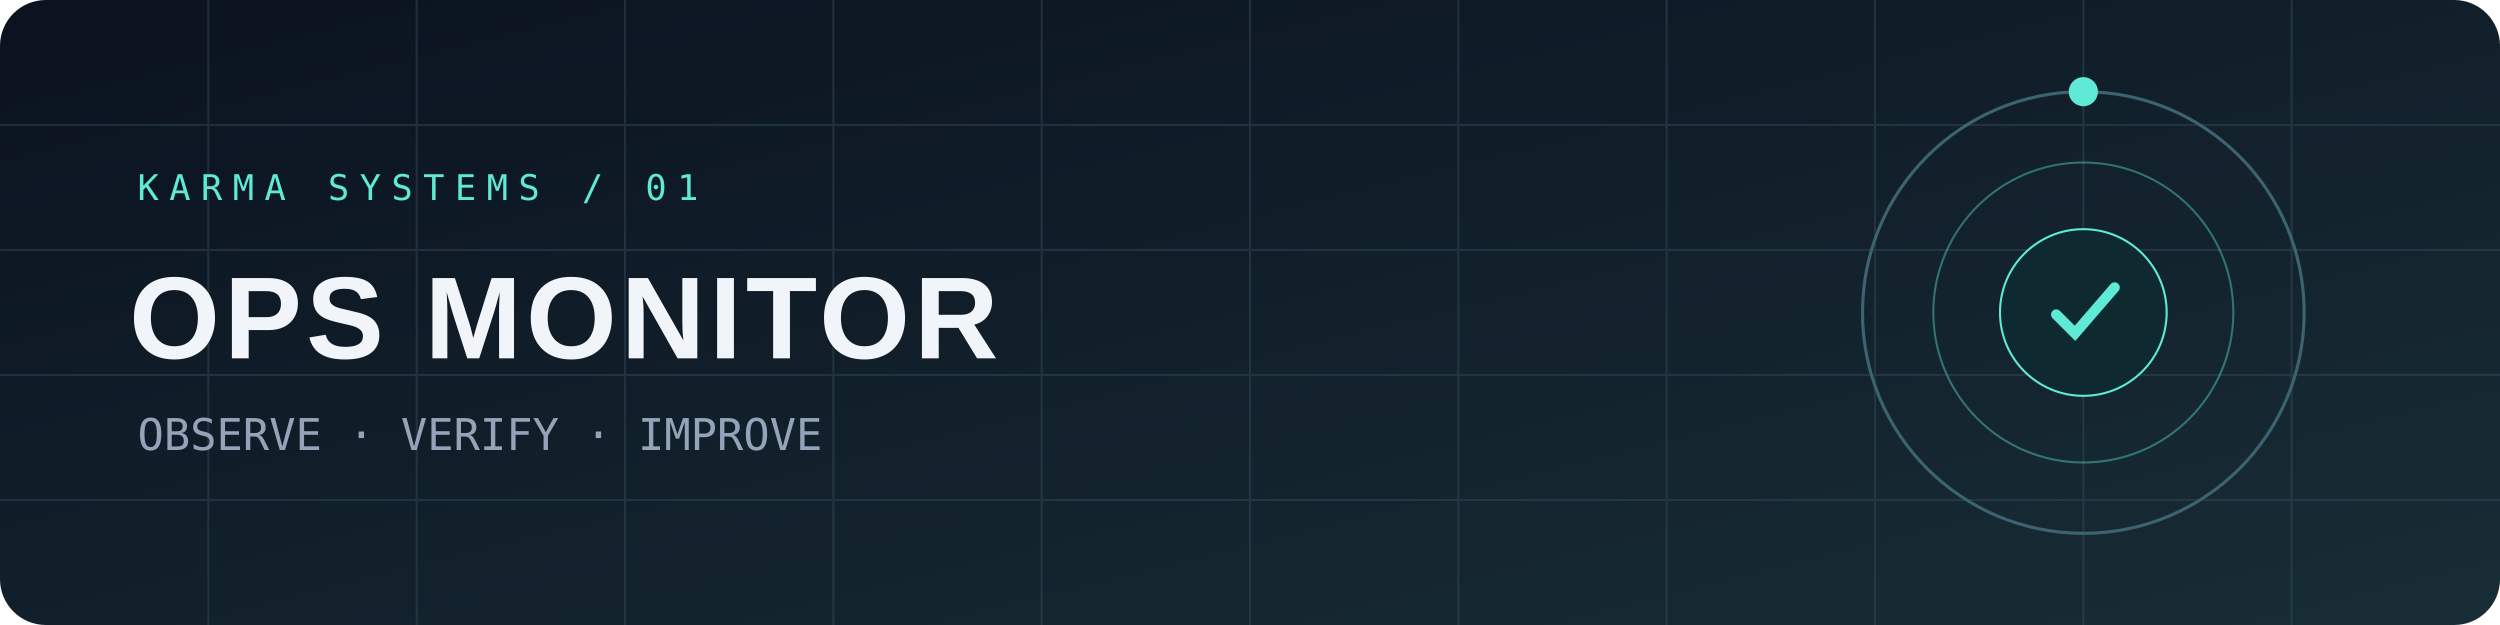
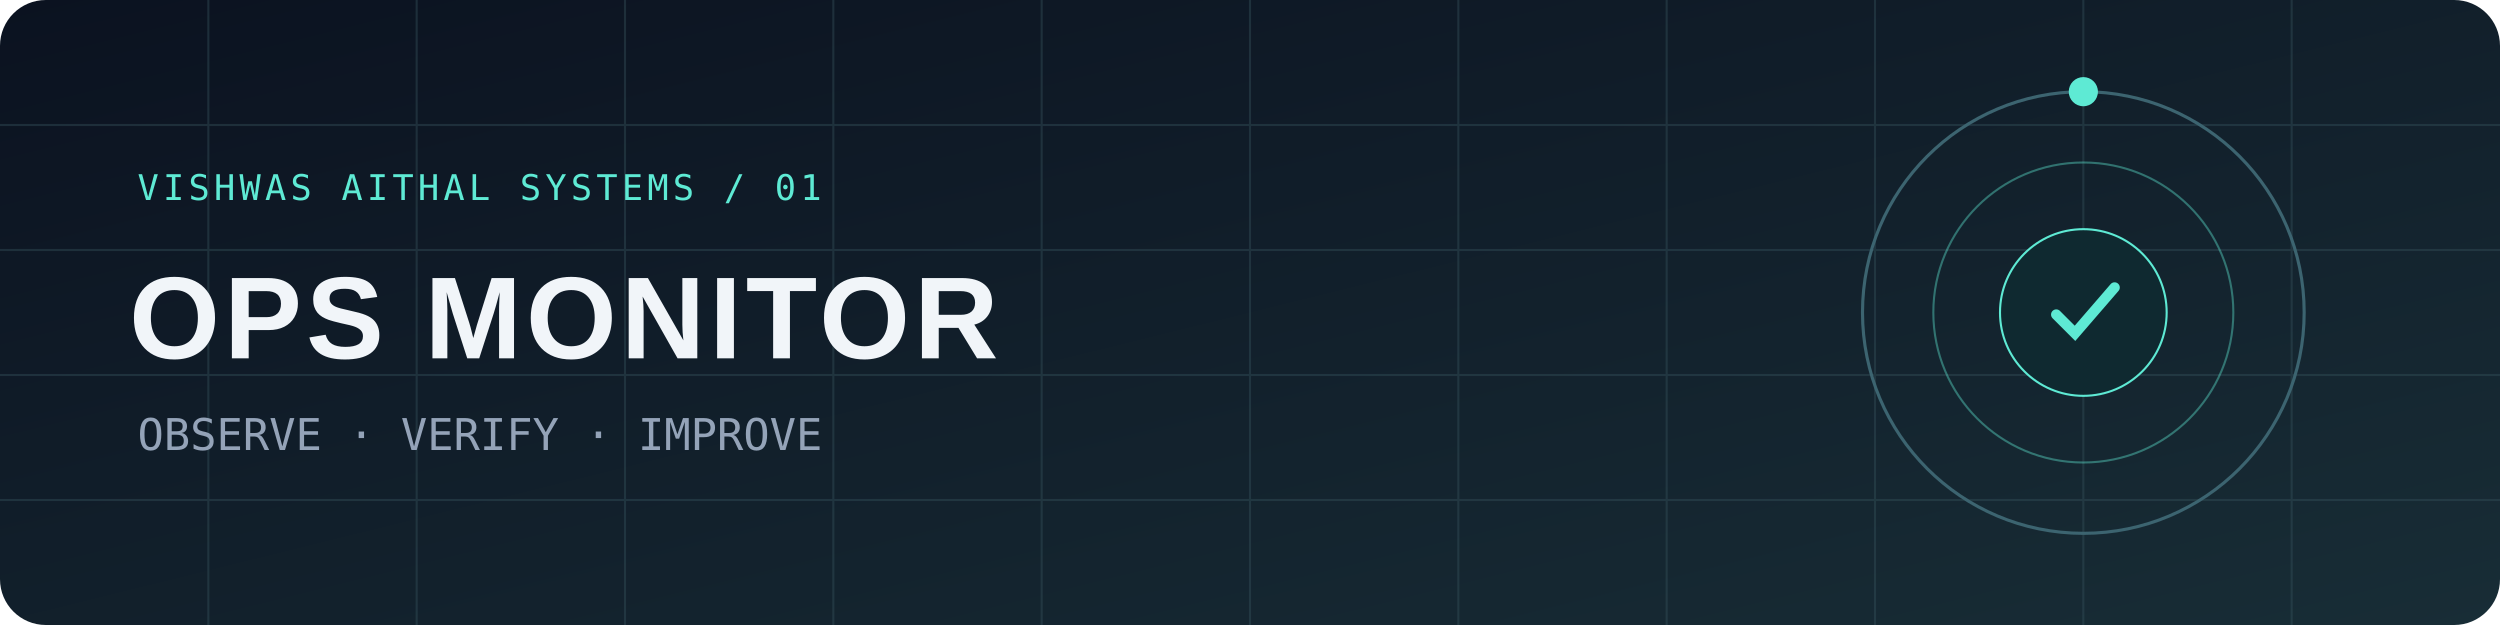
<svg xmlns="http://www.w3.org/2000/svg" width="1200" height="300" viewBox="0 0 1200 300" role="img" aria-labelledby="title desc">
  <defs>
    <linearGradient id="bg" x2="1" y2="1">
      <stop stop-color="#0b1220" />
      <stop offset="1" stop-color="#182d36" />
    </linearGradient>
    <linearGradient id="accent">
      <stop stop-color="#5eead4" />
      <stop offset="1" stop-color="#60a5fa" />
    </linearGradient>
  </defs>
  <rect width="1200" height="300" rx="22" fill="url(#bg)" />
  <g stroke="#34515b" stroke-width="1" opacity=".42">
    <path d="M0 60H1200M0 120H1200M0 180H1200M0 240H1200M100 0V300M200 0V300M300 0V300M400 0V300M500 0V300M600 0V300M700 0V300M800 0V300M900 0V300M1000 0V300M1100 0V300" />
  </g>
  <circle cx="1000" cy="150" r="106" fill="none" stroke="#3c6470" stroke-width="1.5" />
  <circle cx="1000" cy="150" r="72" fill="none" stroke="#5eead4" opacity=".4" />
  <circle cx="1000" cy="150" r="40" fill="#0f2930" stroke="#5eead4" />
  <path d="M987 151l9 9 19-22" fill="none" stroke="#5eead4" stroke-width="5" stroke-linecap="round" />
  <g>
    <circle cx="1000" cy="44" r="7" fill="#5eead4">
      <animateTransform attributeName="transform" type="rotate" from="0 1000 150" to="360 1000 150" dur="12s" repeatCount="indefinite" />
    </circle>
  </g>
-   <text x="66" y="96" fill="#5eead4" font-size="17" font-family="monospace" letter-spacing="5">KARMA SYSTEMS / 01</text>
+   <text x="66" y="96" fill="#5eead4" font-size="17" font-family="monospace" letter-spacing="2">VISHWAS AITHAL SYSTEMS / 01</text>
  <text x="62" y="172" fill="#f1f5f9" font-size="56" font-weight="700" font-family="Arial,sans-serif" letter-spacing="2">OPS MONITOR</text>
  <text x="66" y="216" fill="#94a3b8" font-size="21" font-family="monospace">OBSERVE  ·  VERIFY  ·  IMPROVE</text>
  <path d="M65 247H565" stroke="url(#accent)" stroke-width="3">
    <animate attributeName="stroke-dasharray" values="0 500;500 0;0 500" dur="8s" repeatCount="indefinite" />
  </path>
  <style>@media(prefers-reduced-motion:reduce){animate,animateTransform{display:none}}</style>
</svg>
